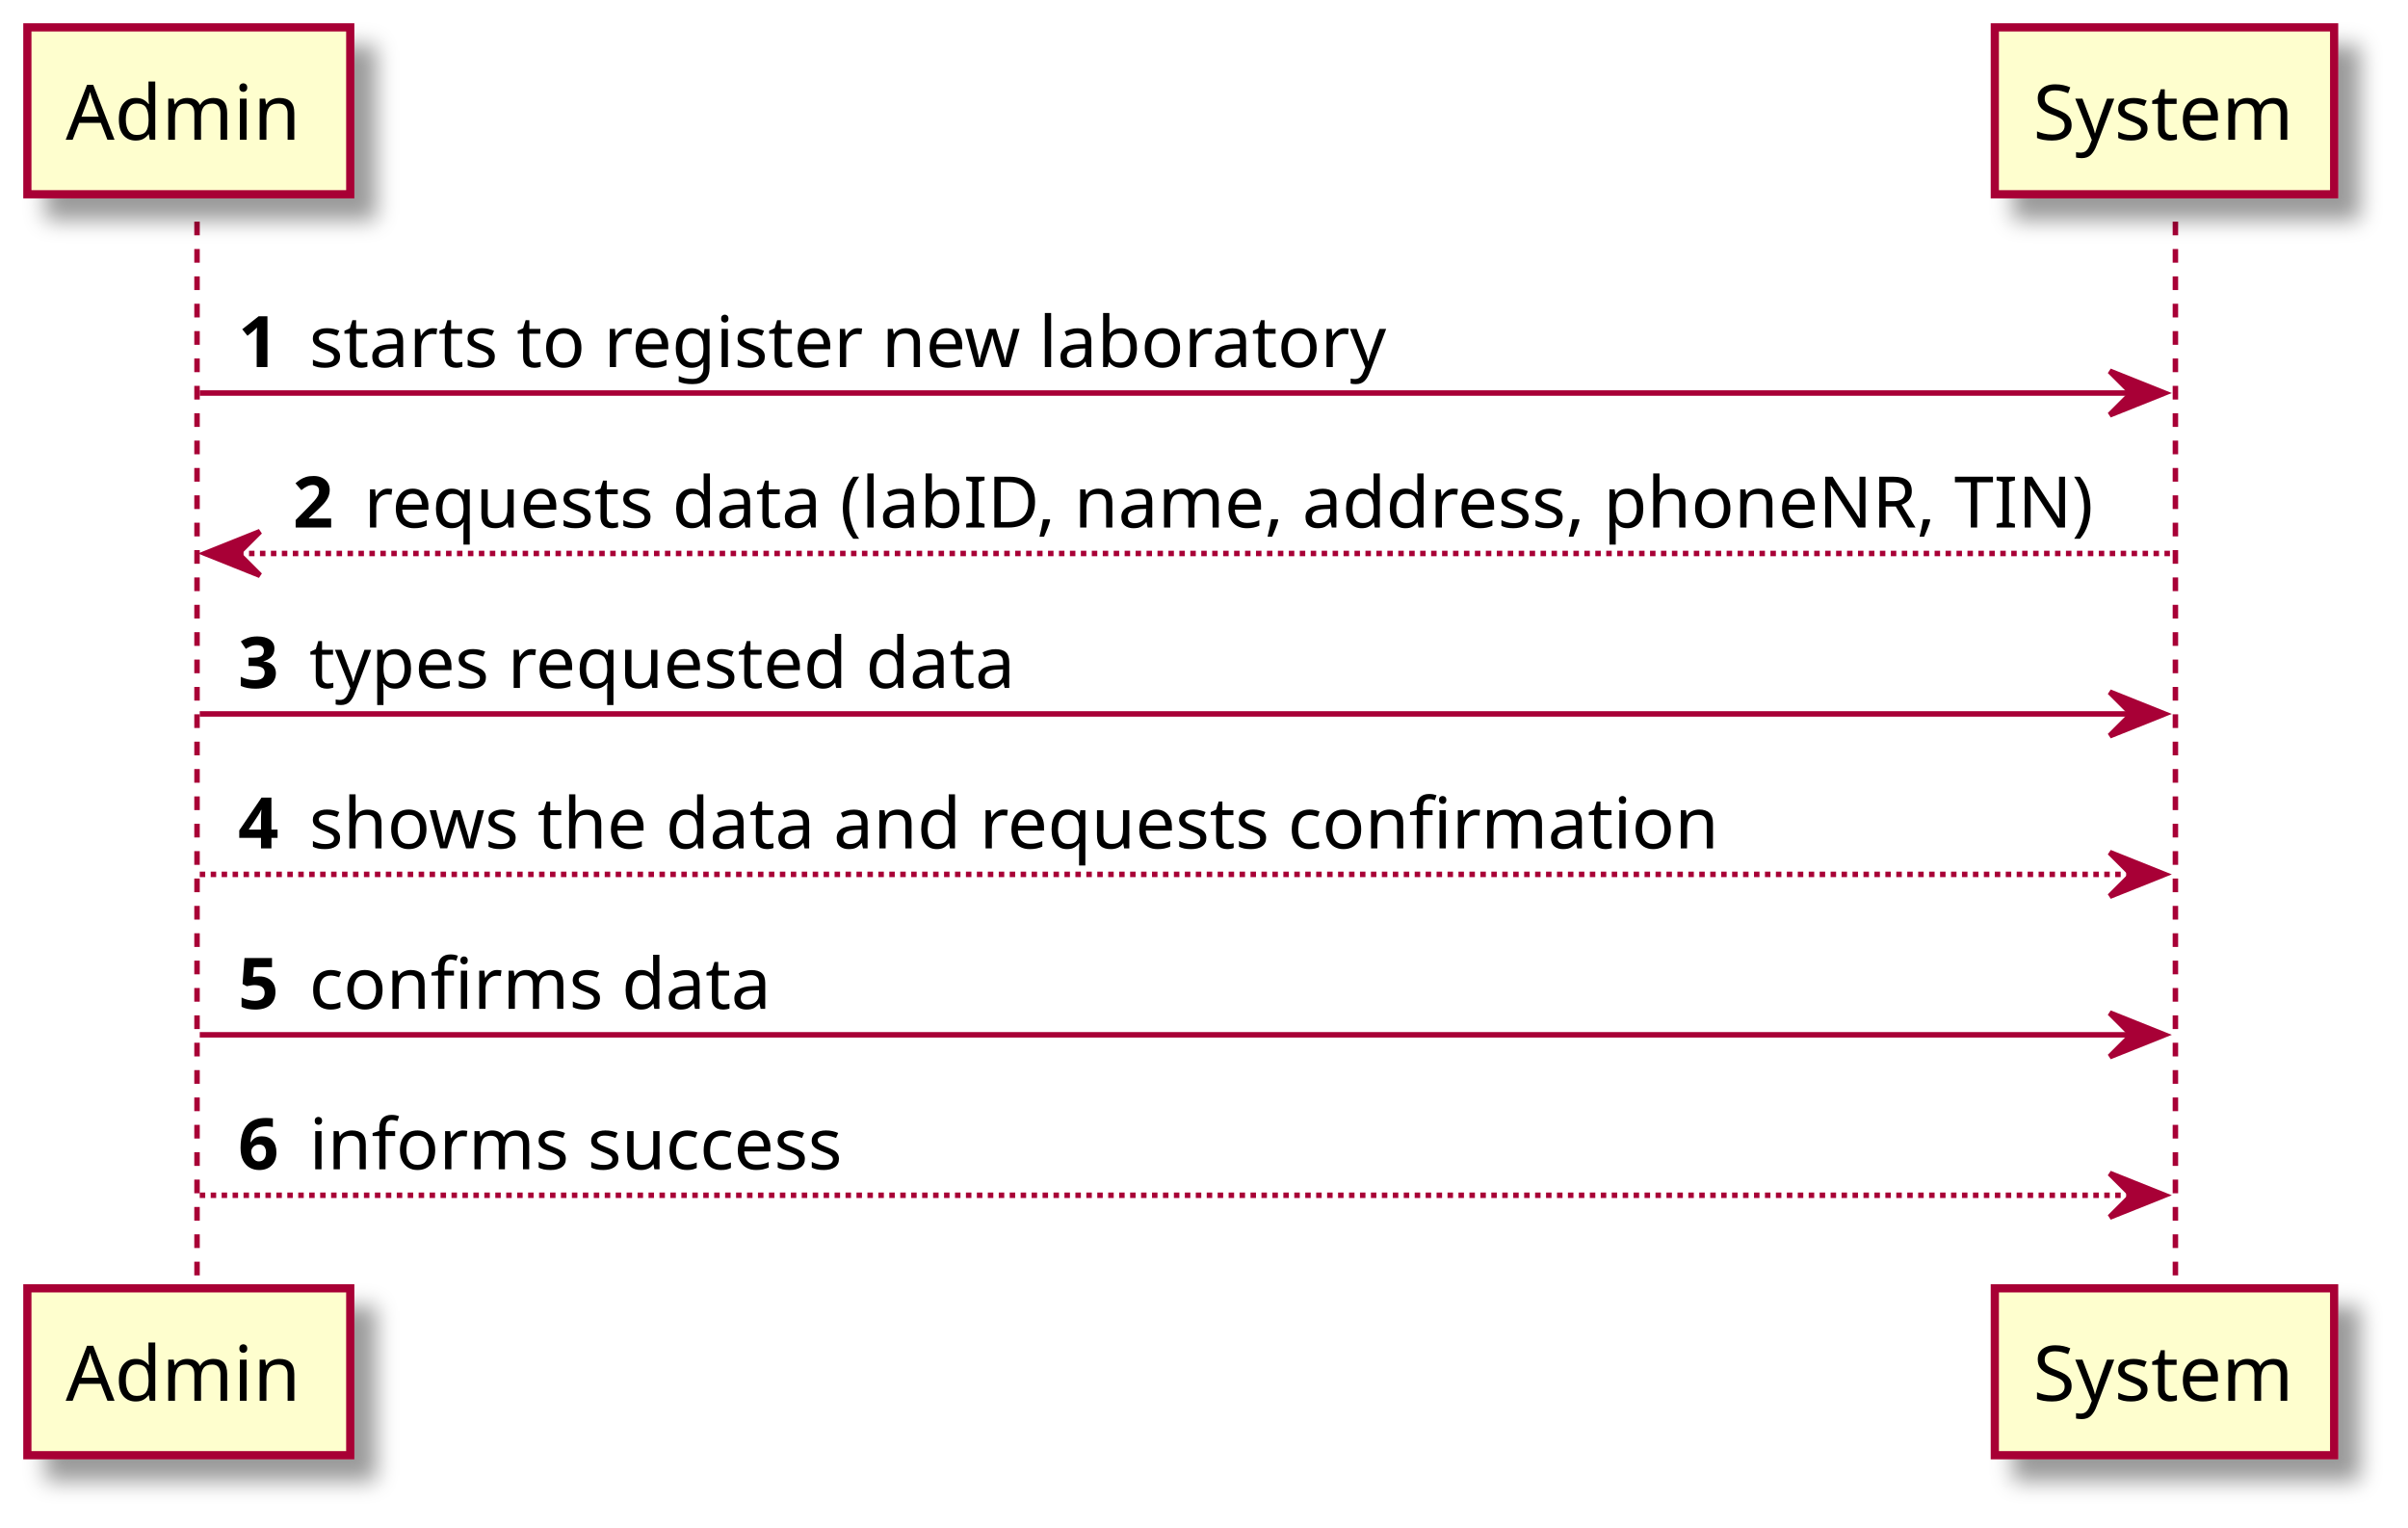
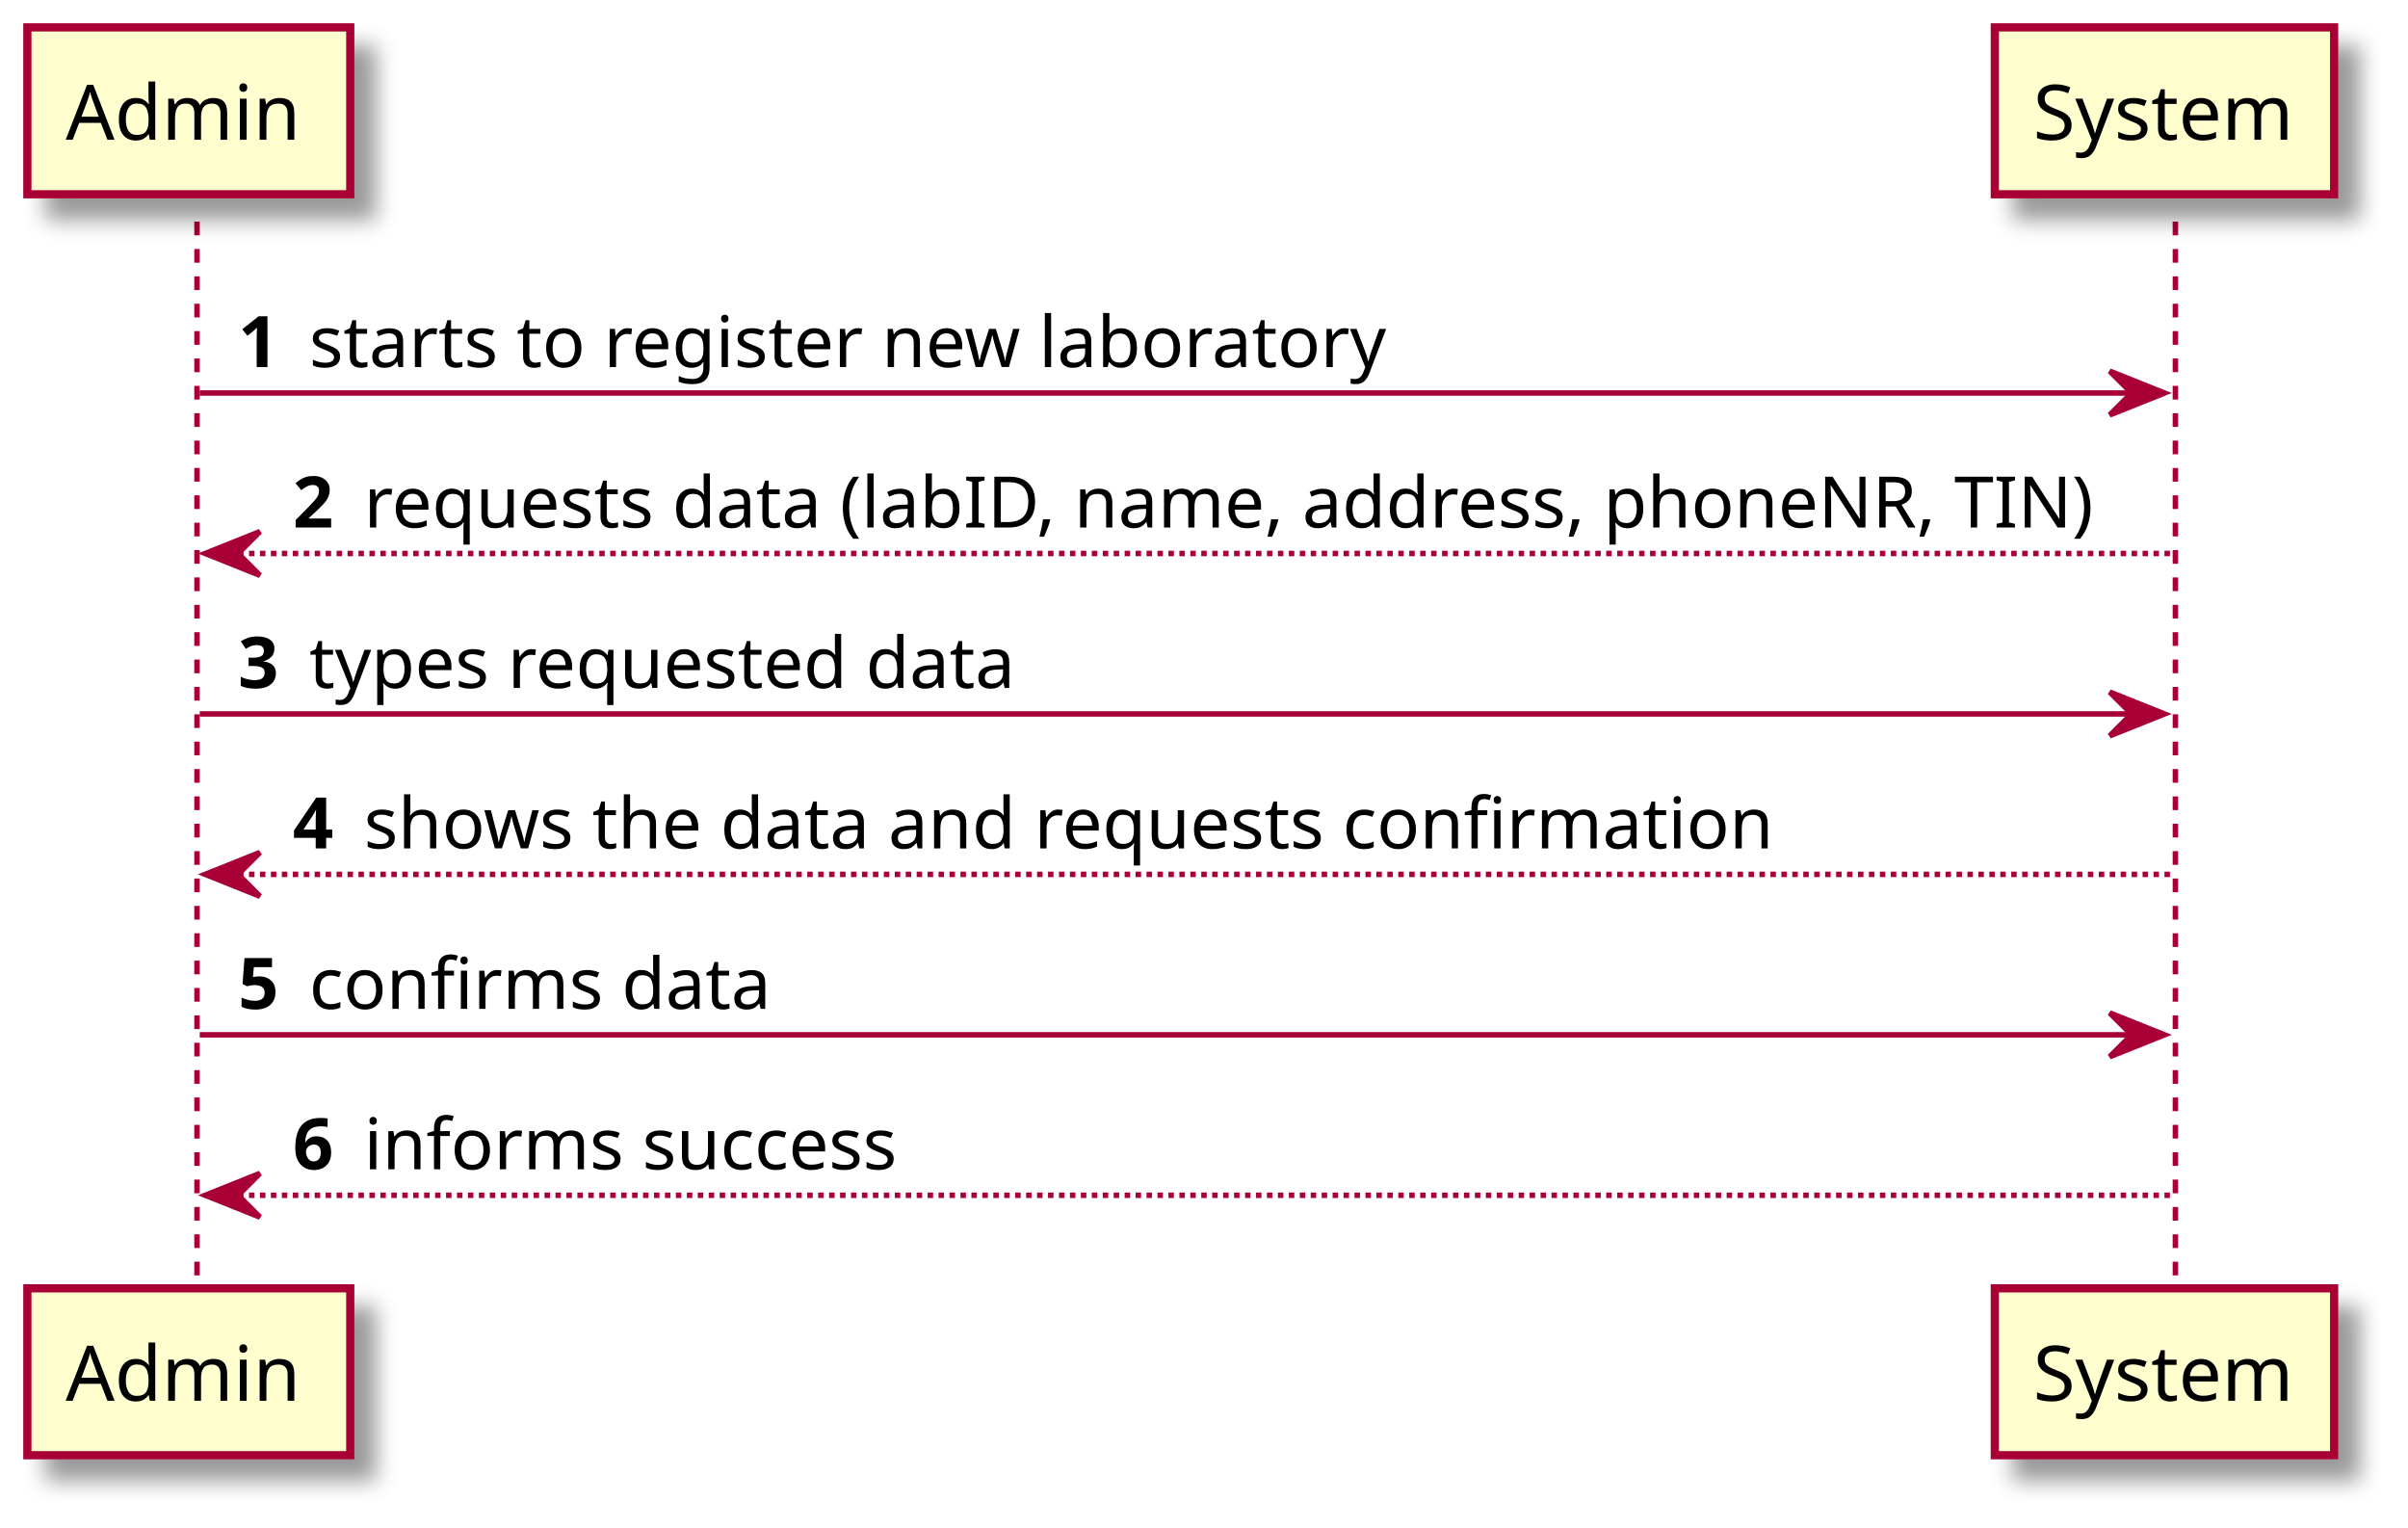
<svg xmlns="http://www.w3.org/2000/svg" contentScriptType="application/ecmascript" contentStyleType="text/css" height="558px" preserveAspectRatio="none" style="width:880px;height:558px;" version="1.1" viewBox="0 0 880 558" width="880px" zoomAndPan="magnify">
  <defs>
-     <filter height="300%" id="fgu0pnun7xhov" width="300%" x="-1" y="-1">
+     <filter height="300%" id="fw5li2v4y719x" width="300%" x="-1" y="-1">
      <feGaussianBlur result="blurOut" stdDeviation="4.0" />
      <feColorMatrix in="blurOut" result="blurOut2" type="matrix" values="0 0 0 0 0 0 0 0 0 0 0 0 0 0 0 0 0 0 .4 0" />
      <feOffset dx="8.0" dy="8.0" in="blurOut2" result="blurOut3" />
      <feBlend in="SourceGraphic" in2="blurOut3" mode="normal" />
    </filter>
  </defs>
  <g>
    <line style="stroke:#A80036;stroke-width:2.0;stroke-dasharray:5.0,5.0;" x1="72" x2="72" y1="80.977" y2="472.703" />
    <line style="stroke:#A80036;stroke-width:2.0;stroke-dasharray:5.0,5.0;" x1="795" x2="795" y1="80.977" y2="472.703" />
-     <rect fill="#FEFECE" filter="url(#fgu0pnun7xhov)" height="60.977" style="stroke:#A80036;stroke-width:3.0;" width="118" x="10" y="10" />
+     <rect fill="#FEFECE" filter="url(#fw5li2v4y719x)" height="60.977" style="stroke:#A80036;stroke-width:3.0;" width="118" x="10" y="10" />
    <text fill="#000000" font-family="sans-serif" font-size="28" lengthAdjust="spacing" textLength="90" x="24" y="51.07">Admin</text>
-     <rect fill="#FEFECE" filter="url(#fgu0pnun7xhov)" height="60.977" style="stroke:#A80036;stroke-width:3.0;" width="118" x="10" y="470.703" />
+     <rect fill="#FEFECE" filter="url(#fw5li2v4y719x)" height="60.977" style="stroke:#A80036;stroke-width:3.0;" width="118" x="10" y="470.703" />
    <text fill="#000000" font-family="sans-serif" font-size="28" lengthAdjust="spacing" textLength="90" x="24" y="511.773">Admin</text>
-     <rect fill="#FEFECE" filter="url(#fgu0pnun7xhov)" height="60.977" style="stroke:#A80036;stroke-width:3.0;" width="124" x="729" y="10" />
+     <rect fill="#FEFECE" filter="url(#fw5li2v4y719x)" height="60.977" style="stroke:#A80036;stroke-width:3.0;" width="124" x="729" y="10" />
    <text fill="#000000" font-family="sans-serif" font-size="28" lengthAdjust="spacing" textLength="96" x="743" y="51.07">System</text>
-     <rect fill="#FEFECE" filter="url(#fgu0pnun7xhov)" height="60.977" style="stroke:#A80036;stroke-width:3.0;" width="124" x="729" y="470.703" />
+     <rect fill="#FEFECE" filter="url(#fw5li2v4y719x)" height="60.977" style="stroke:#A80036;stroke-width:3.0;" width="124" x="729" y="470.703" />
    <text fill="#000000" font-family="sans-serif" font-size="28" lengthAdjust="spacing" textLength="96" x="743" y="511.773">System</text>
    <polygon fill="#A80036" points="771,135.598,791,143.598,771,151.598,779,143.598" style="stroke:#A80036;stroke-width:2.0;" />
    <line style="stroke:#A80036;stroke-width:2.0;" x1="73" x2="783" y1="143.598" y2="143.598" />
    <text fill="#000000" font-family="sans-serif" font-size="26" font-weight="bold" lengthAdjust="spacing" textLength="18" x="87" y="134.113">1</text>
    <text fill="#000000" font-family="sans-serif" font-size="26" lengthAdjust="spacing" textLength="404" x="113" y="134.113">starts to register new laboratory</text>
    <polygon fill="#A80036" points="95,194.219,75,202.219,95,210.219,87,202.219" style="stroke:#A80036;stroke-width:2.0;" />
    <line style="stroke:#A80036;stroke-width:2.0;stroke-dasharray:2.0,2.0;" x1="83" x2="793" y1="202.219" y2="202.219" />
    <text fill="#000000" font-family="sans-serif" font-size="26" font-weight="bold" lengthAdjust="spacing" textLength="18" x="107" y="192.734">2</text>
    <text fill="#000000" font-family="sans-serif" font-size="26" lengthAdjust="spacing" textLength="648" x="133" y="192.734">requests data (labID, name, address, phoneNR, TIN)</text>
    <polygon fill="#A80036" points="771,252.84,791,260.84,771,268.84,779,260.84" style="stroke:#A80036;stroke-width:2.0;" />
    <line style="stroke:#A80036;stroke-width:2.0;" x1="73" x2="783" y1="260.84" y2="260.84" />
    <text fill="#000000" font-family="sans-serif" font-size="26" font-weight="bold" lengthAdjust="spacing" textLength="18" x="87" y="251.356">3</text>
    <text fill="#000000" font-family="sans-serif" font-size="26" lengthAdjust="spacing" textLength="262" x="113" y="251.356">types requested data</text>
-     <polygon fill="#A80036" points="771,311.461,791,319.461,771,327.461,779,319.461" style="stroke:#A80036;stroke-width:2.0;" />
-     <line style="stroke:#A80036;stroke-width:2.0;stroke-dasharray:2.0,2.0;" x1="73" x2="783" y1="319.461" y2="319.461" />
-     <text fill="#000000" font-family="sans-serif" font-size="26" font-weight="bold" lengthAdjust="spacing" textLength="18" x="87" y="309.977">4</text>
-     <text fill="#000000" font-family="sans-serif" font-size="26" lengthAdjust="spacing" textLength="530" x="113" y="309.977">shows the data and requests confirmation</text>
+     <polygon fill="#A80036" points="95,311.461,75,319.461,95,327.461,87,319.461" style="stroke:#A80036;stroke-width:2.0;" />
+     <line style="stroke:#A80036;stroke-width:2.0;stroke-dasharray:2.0,2.0;" x1="83" x2="793" y1="319.461" y2="319.461" />
+     <text fill="#000000" font-family="sans-serif" font-size="26" font-weight="bold" lengthAdjust="spacing" textLength="18" x="107" y="309.977">4</text>
+     <text fill="#000000" font-family="sans-serif" font-size="26" lengthAdjust="spacing" textLength="530" x="133" y="309.977">shows the data and requests confirmation</text>
    <polygon fill="#A80036" points="771,370.082,791,378.082,771,386.082,779,378.082" style="stroke:#A80036;stroke-width:2.0;" />
    <line style="stroke:#A80036;stroke-width:2.0;" x1="73" x2="783" y1="378.082" y2="378.082" />
    <text fill="#000000" font-family="sans-serif" font-size="26" font-weight="bold" lengthAdjust="spacing" textLength="18" x="87" y="368.598">5</text>
    <text fill="#000000" font-family="sans-serif" font-size="26" lengthAdjust="spacing" textLength="174" x="113" y="368.598">confirms data</text>
-     <polygon fill="#A80036" points="771,428.703,791,436.703,771,444.703,779,436.703" style="stroke:#A80036;stroke-width:2.0;" />
-     <line style="stroke:#A80036;stroke-width:2.0;stroke-dasharray:2.0,2.0;" x1="73" x2="783" y1="436.703" y2="436.703" />
-     <text fill="#000000" font-family="sans-serif" font-size="26" font-weight="bold" lengthAdjust="spacing" textLength="18" x="87" y="427.219">6</text>
-     <text fill="#000000" font-family="sans-serif" font-size="26" lengthAdjust="spacing" textLength="206" x="113" y="427.219">informs success</text>
+     <polygon fill="#A80036" points="95,428.703,75,436.703,95,444.703,87,436.703" style="stroke:#A80036;stroke-width:2.0;" />
+     <line style="stroke:#A80036;stroke-width:2.0;stroke-dasharray:2.0,2.0;" x1="83" x2="793" y1="436.703" y2="436.703" />
+     <text fill="#000000" font-family="sans-serif" font-size="26" font-weight="bold" lengthAdjust="spacing" textLength="18" x="107" y="427.219">6</text>
+     <text fill="#000000" font-family="sans-serif" font-size="26" lengthAdjust="spacing" textLength="206" x="133" y="427.219">informs success</text>
  </g>
</svg>
